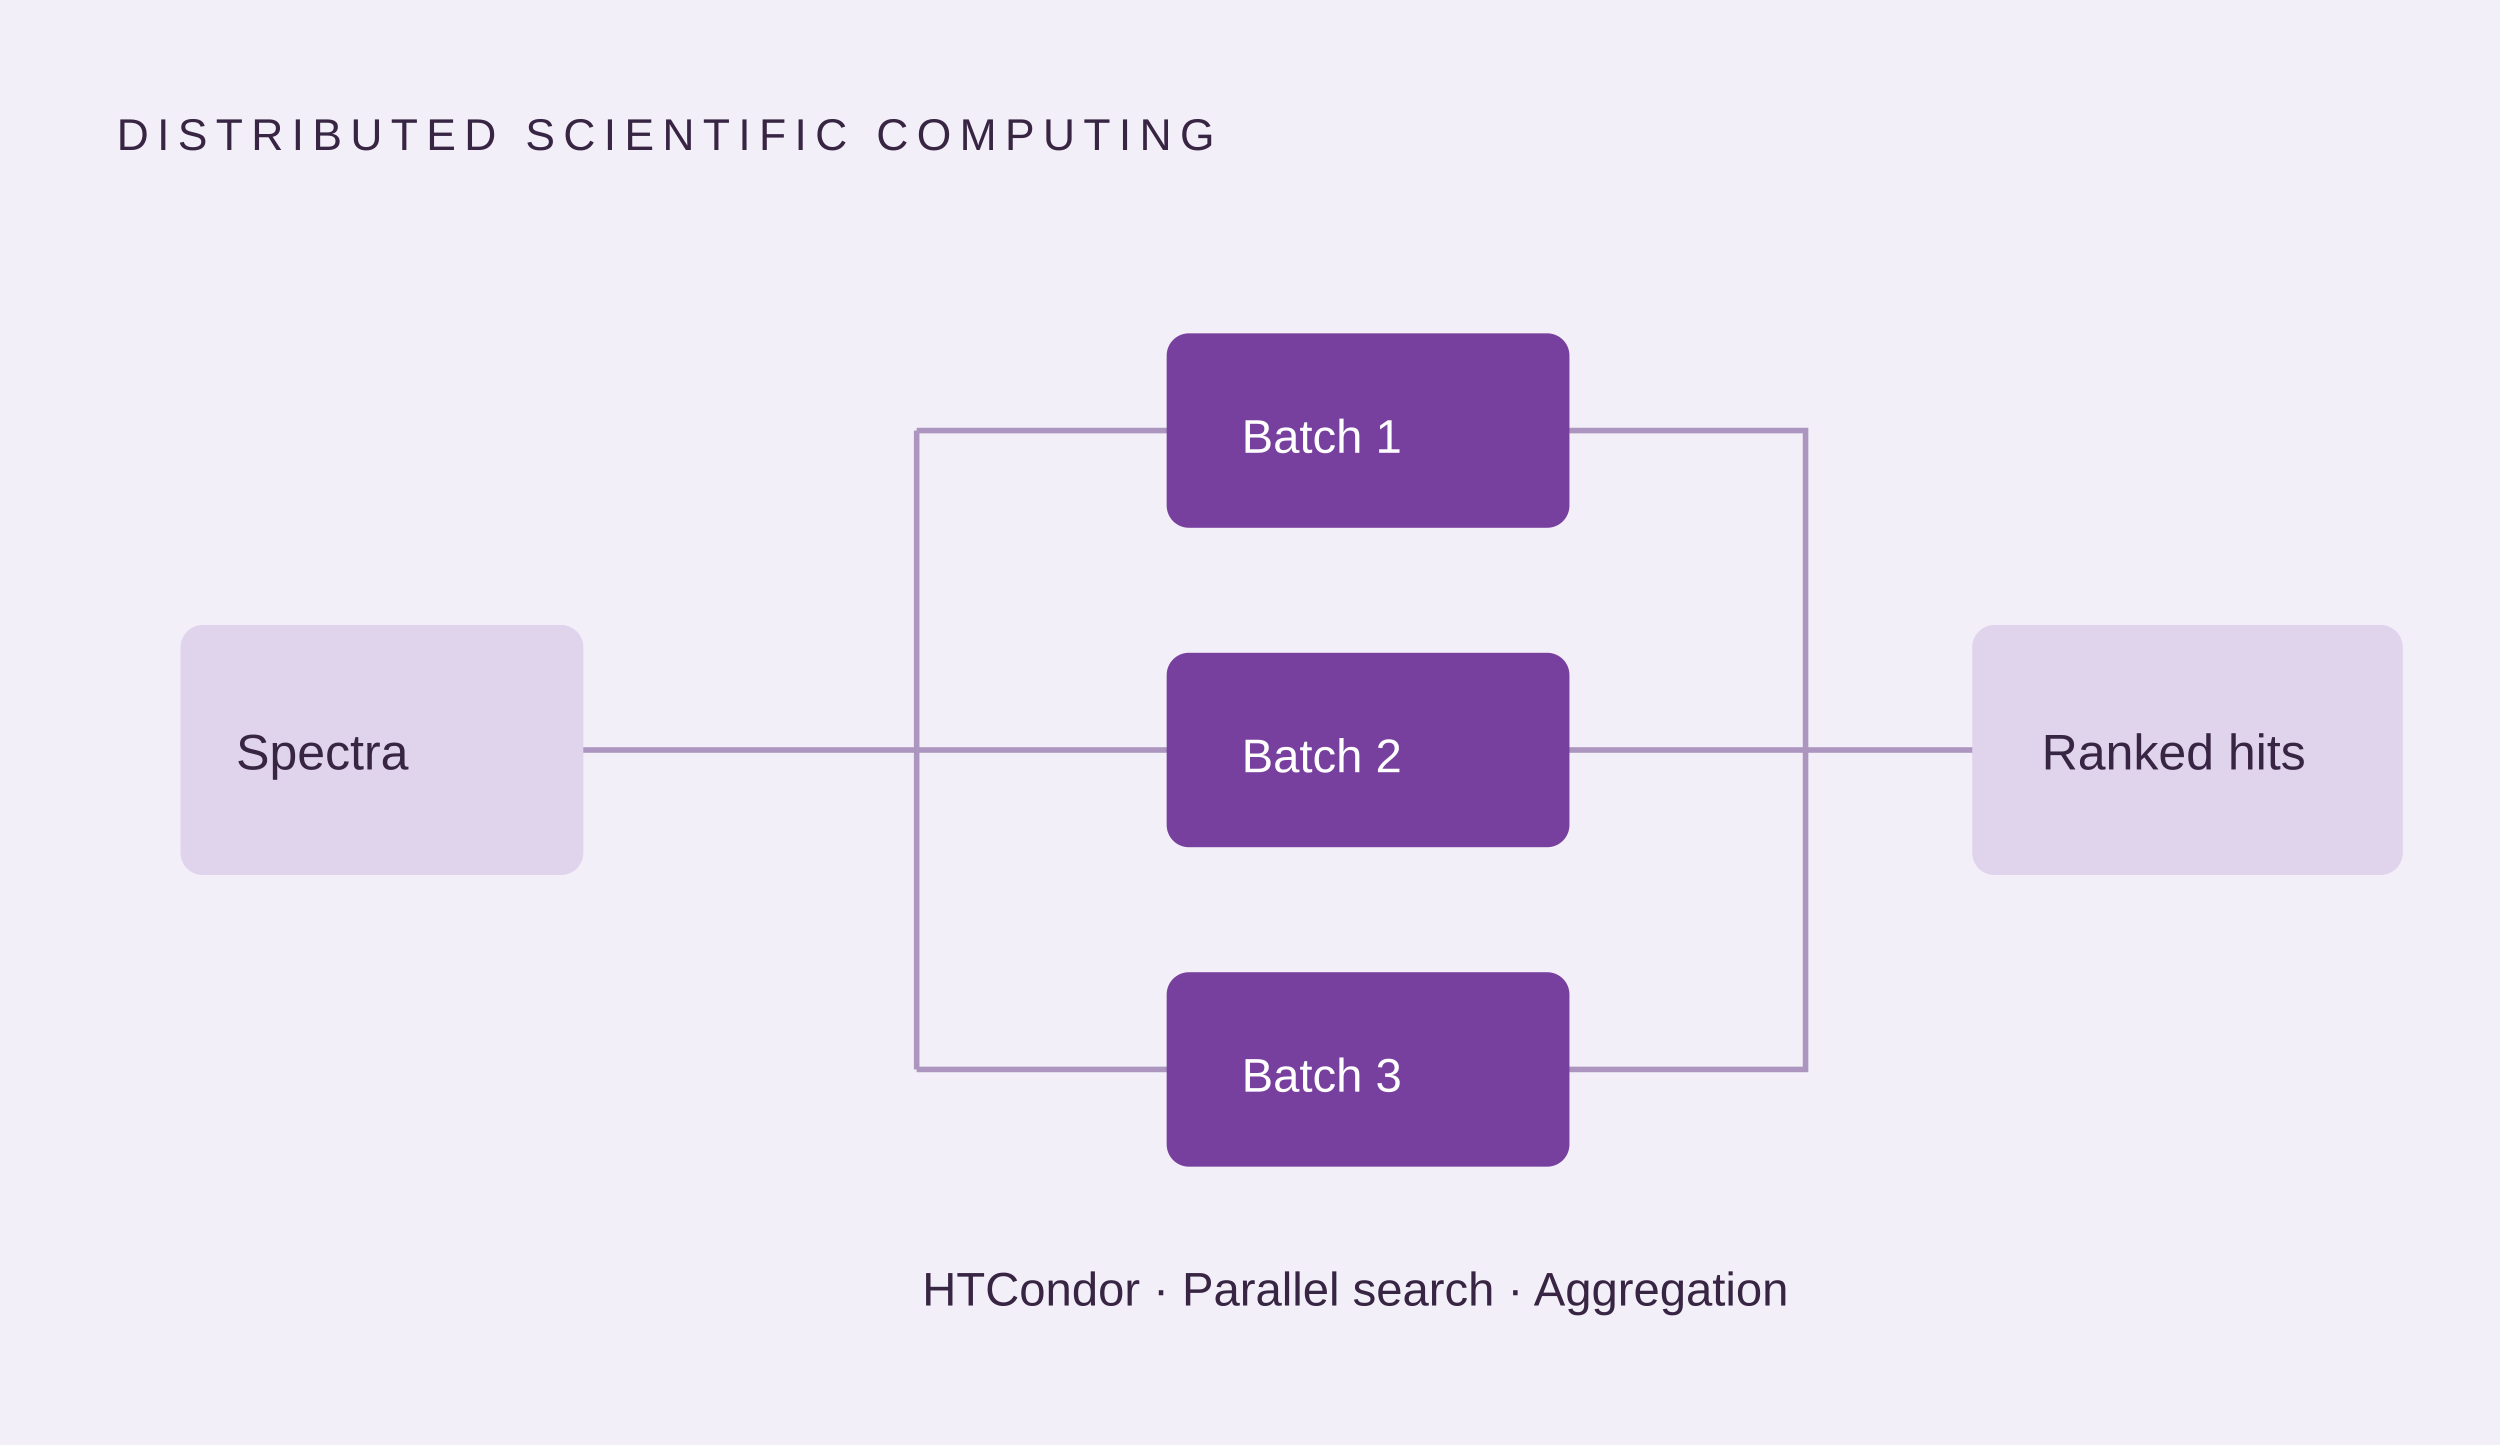
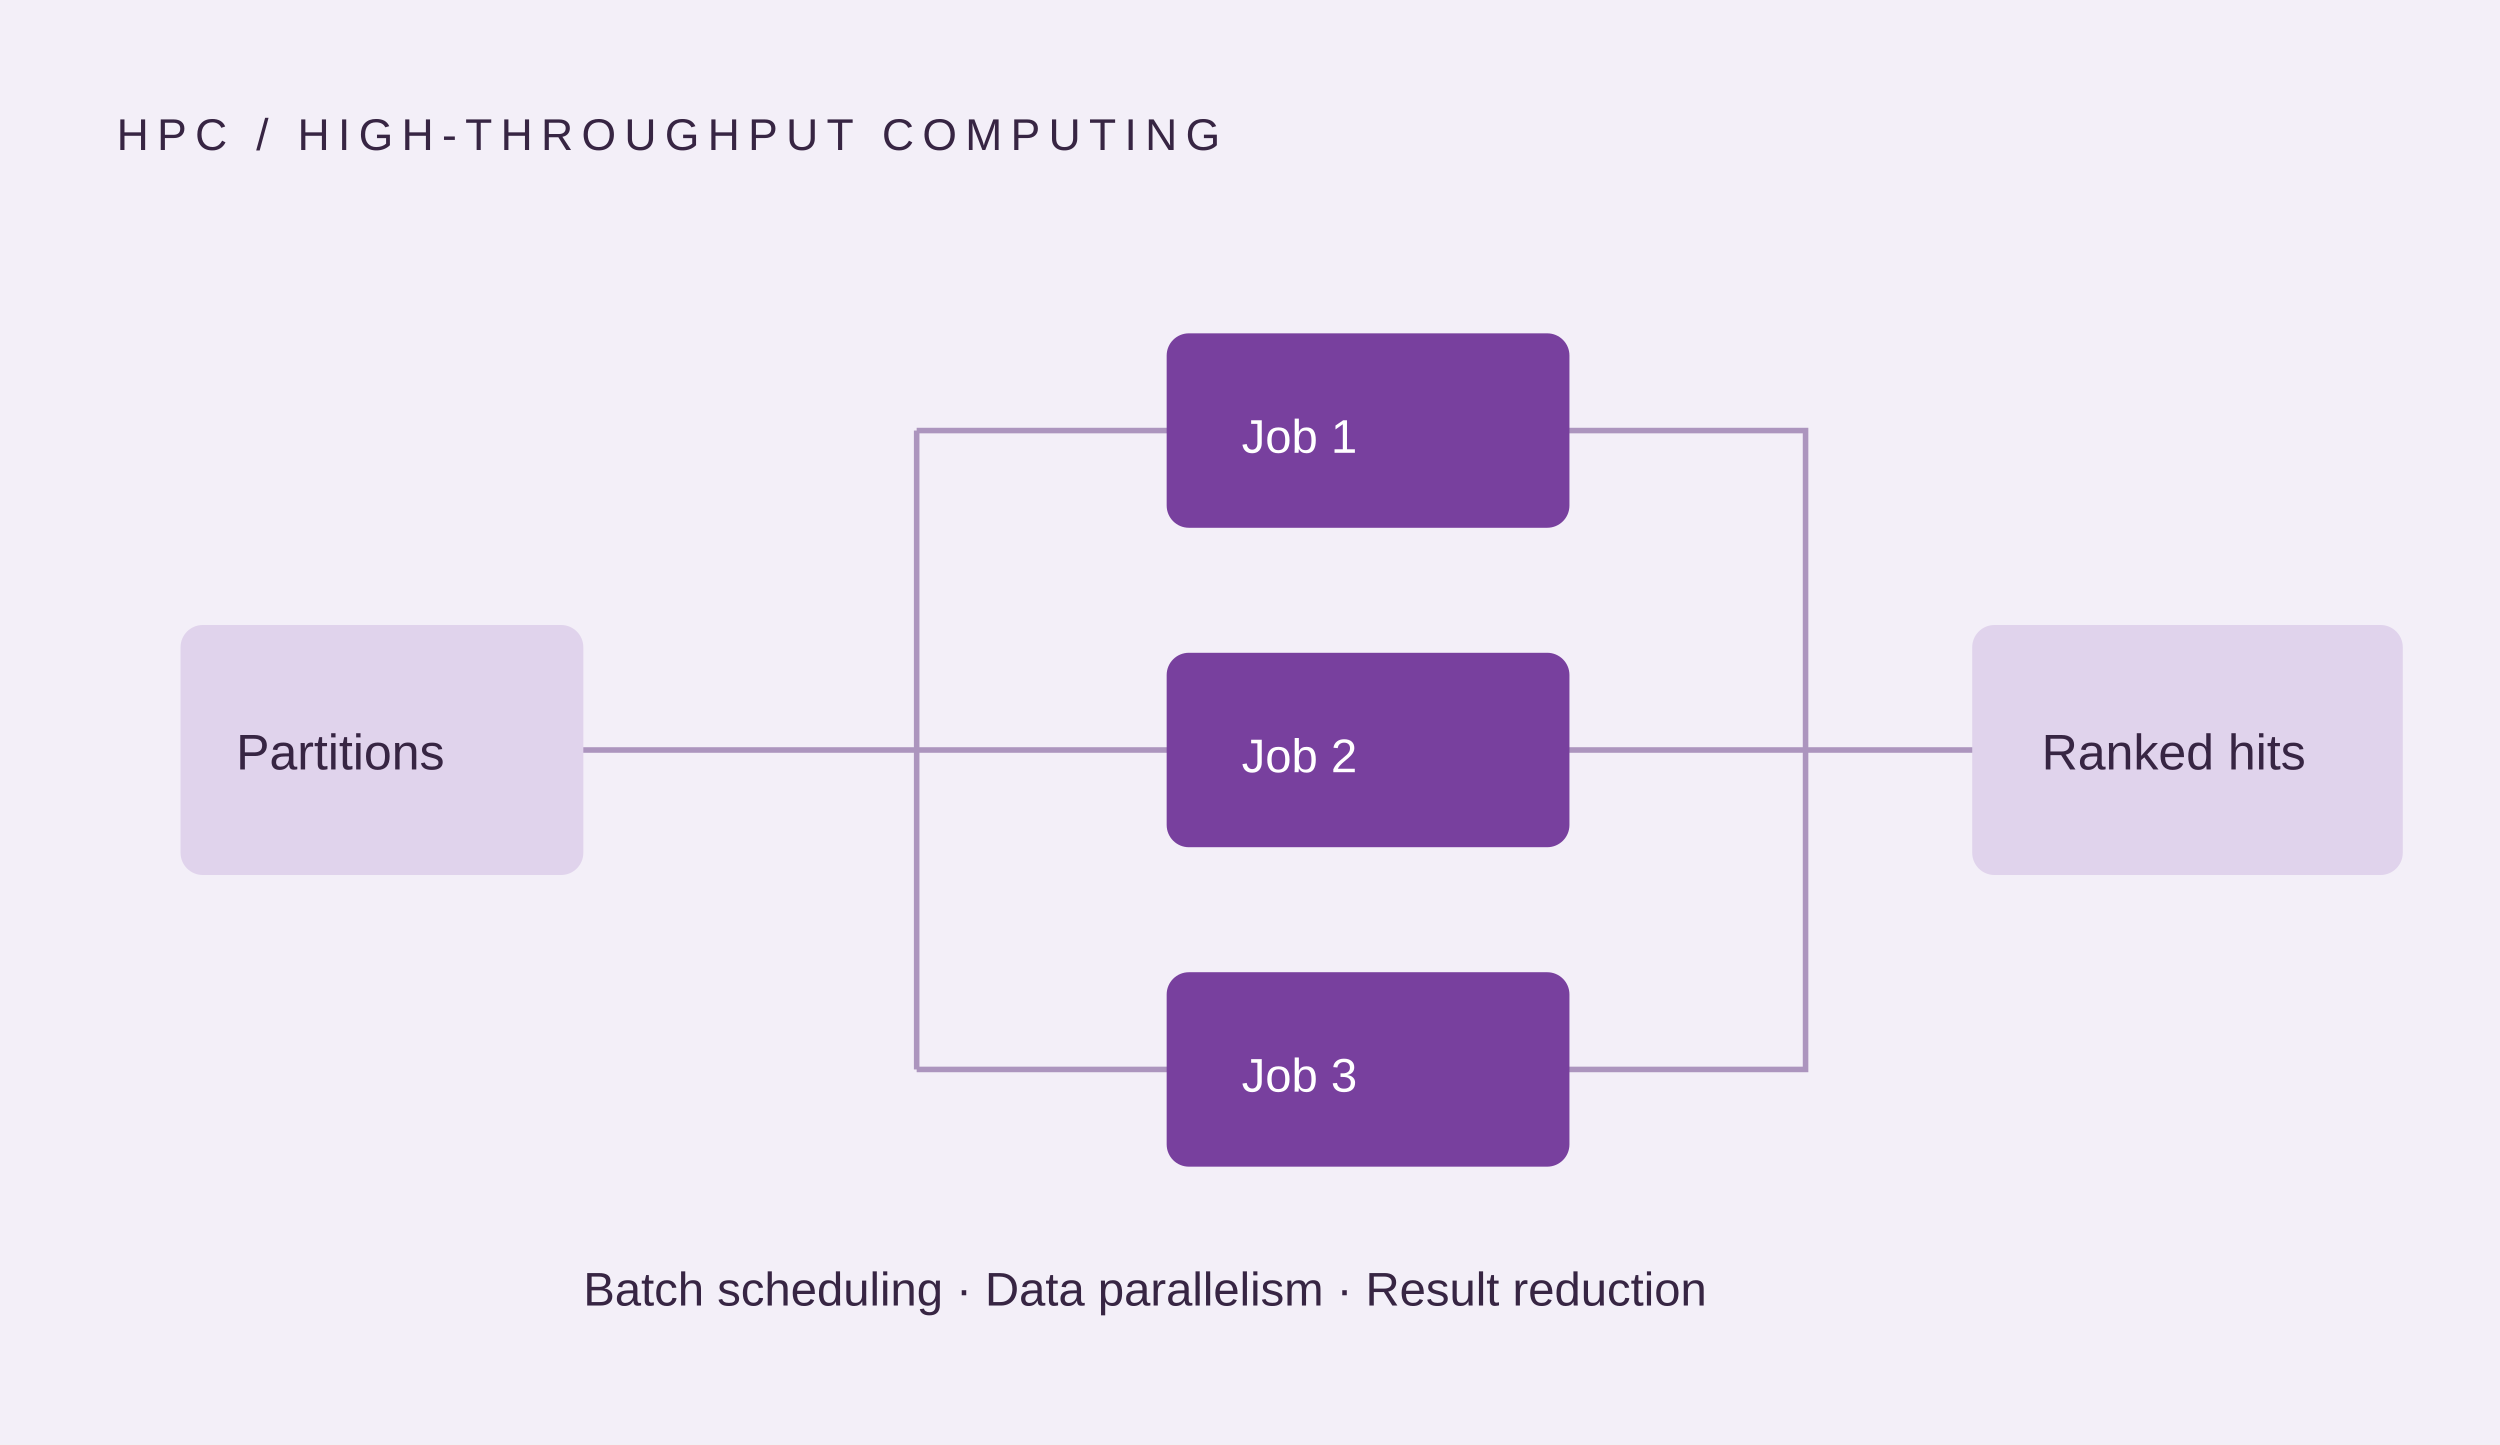
<svg xmlns="http://www.w3.org/2000/svg" width="900" height="520" viewBox="0 0 900 520">
  <rect width="900" height="520" fill="#f3eff8" />
  <g fill="#372543" font-family="Arial,sans-serif">
-     <text x="42" y="54" font-size="16" letter-spacing="3">DISTRIBUTED SCIENTIFIC COMPUTING</text>
+     <text x="42" y="54" font-size="16" letter-spacing="3">HPC / HIGH-THROUGHPUT COMPUTING</text>
    <g stroke="#ac95be" stroke-width="2" fill="none">
      <path d="M190 270H330M330 155V385M330 155H430M330 270H430M330 385H430M560 155H650V385H560M560 270H730" />
    </g>
    <rect x="65" y="225" width="145" height="90" rx="8" fill="#e0d3ec" />
-     <text x="85" y="277" font-size="18">Spectra</text>
+     <text x="85" y="277" font-size="18">Partitions</text>
    <rect x="420" y="120" width="145" height="70" rx="8" fill="#78409e" />
-     <text x="447" y="163" fill="white" font-size="17">Batch 1</text>
+     <text x="447" y="163" fill="white" font-size="17">Job 1</text>
    <rect x="420" y="235" width="145" height="70" rx="8" fill="#78409e" />
-     <text x="447" y="278" fill="white" font-size="17">Batch 2</text>
+     <text x="447" y="278" fill="white" font-size="17">Job 2</text>
    <rect x="420" y="350" width="145" height="70" rx="8" fill="#78409e" />
-     <text x="447" y="393" fill="white" font-size="17">Batch 3</text>
+     <text x="447" y="393" fill="white" font-size="17">Job 3</text>
    <rect x="710" y="225" width="155" height="90" rx="8" fill="#e0d3ec" />
    <text x="735" y="277" font-size="18">Ranked hits</text>
-     <text x="332" y="470" font-size="17">HTCondor · Parallel search · Aggregation</text>
+     <text x="210" y="470" font-size="17">Batch scheduling · Data parallelism · Result reduction</text>
  </g>
</svg>
